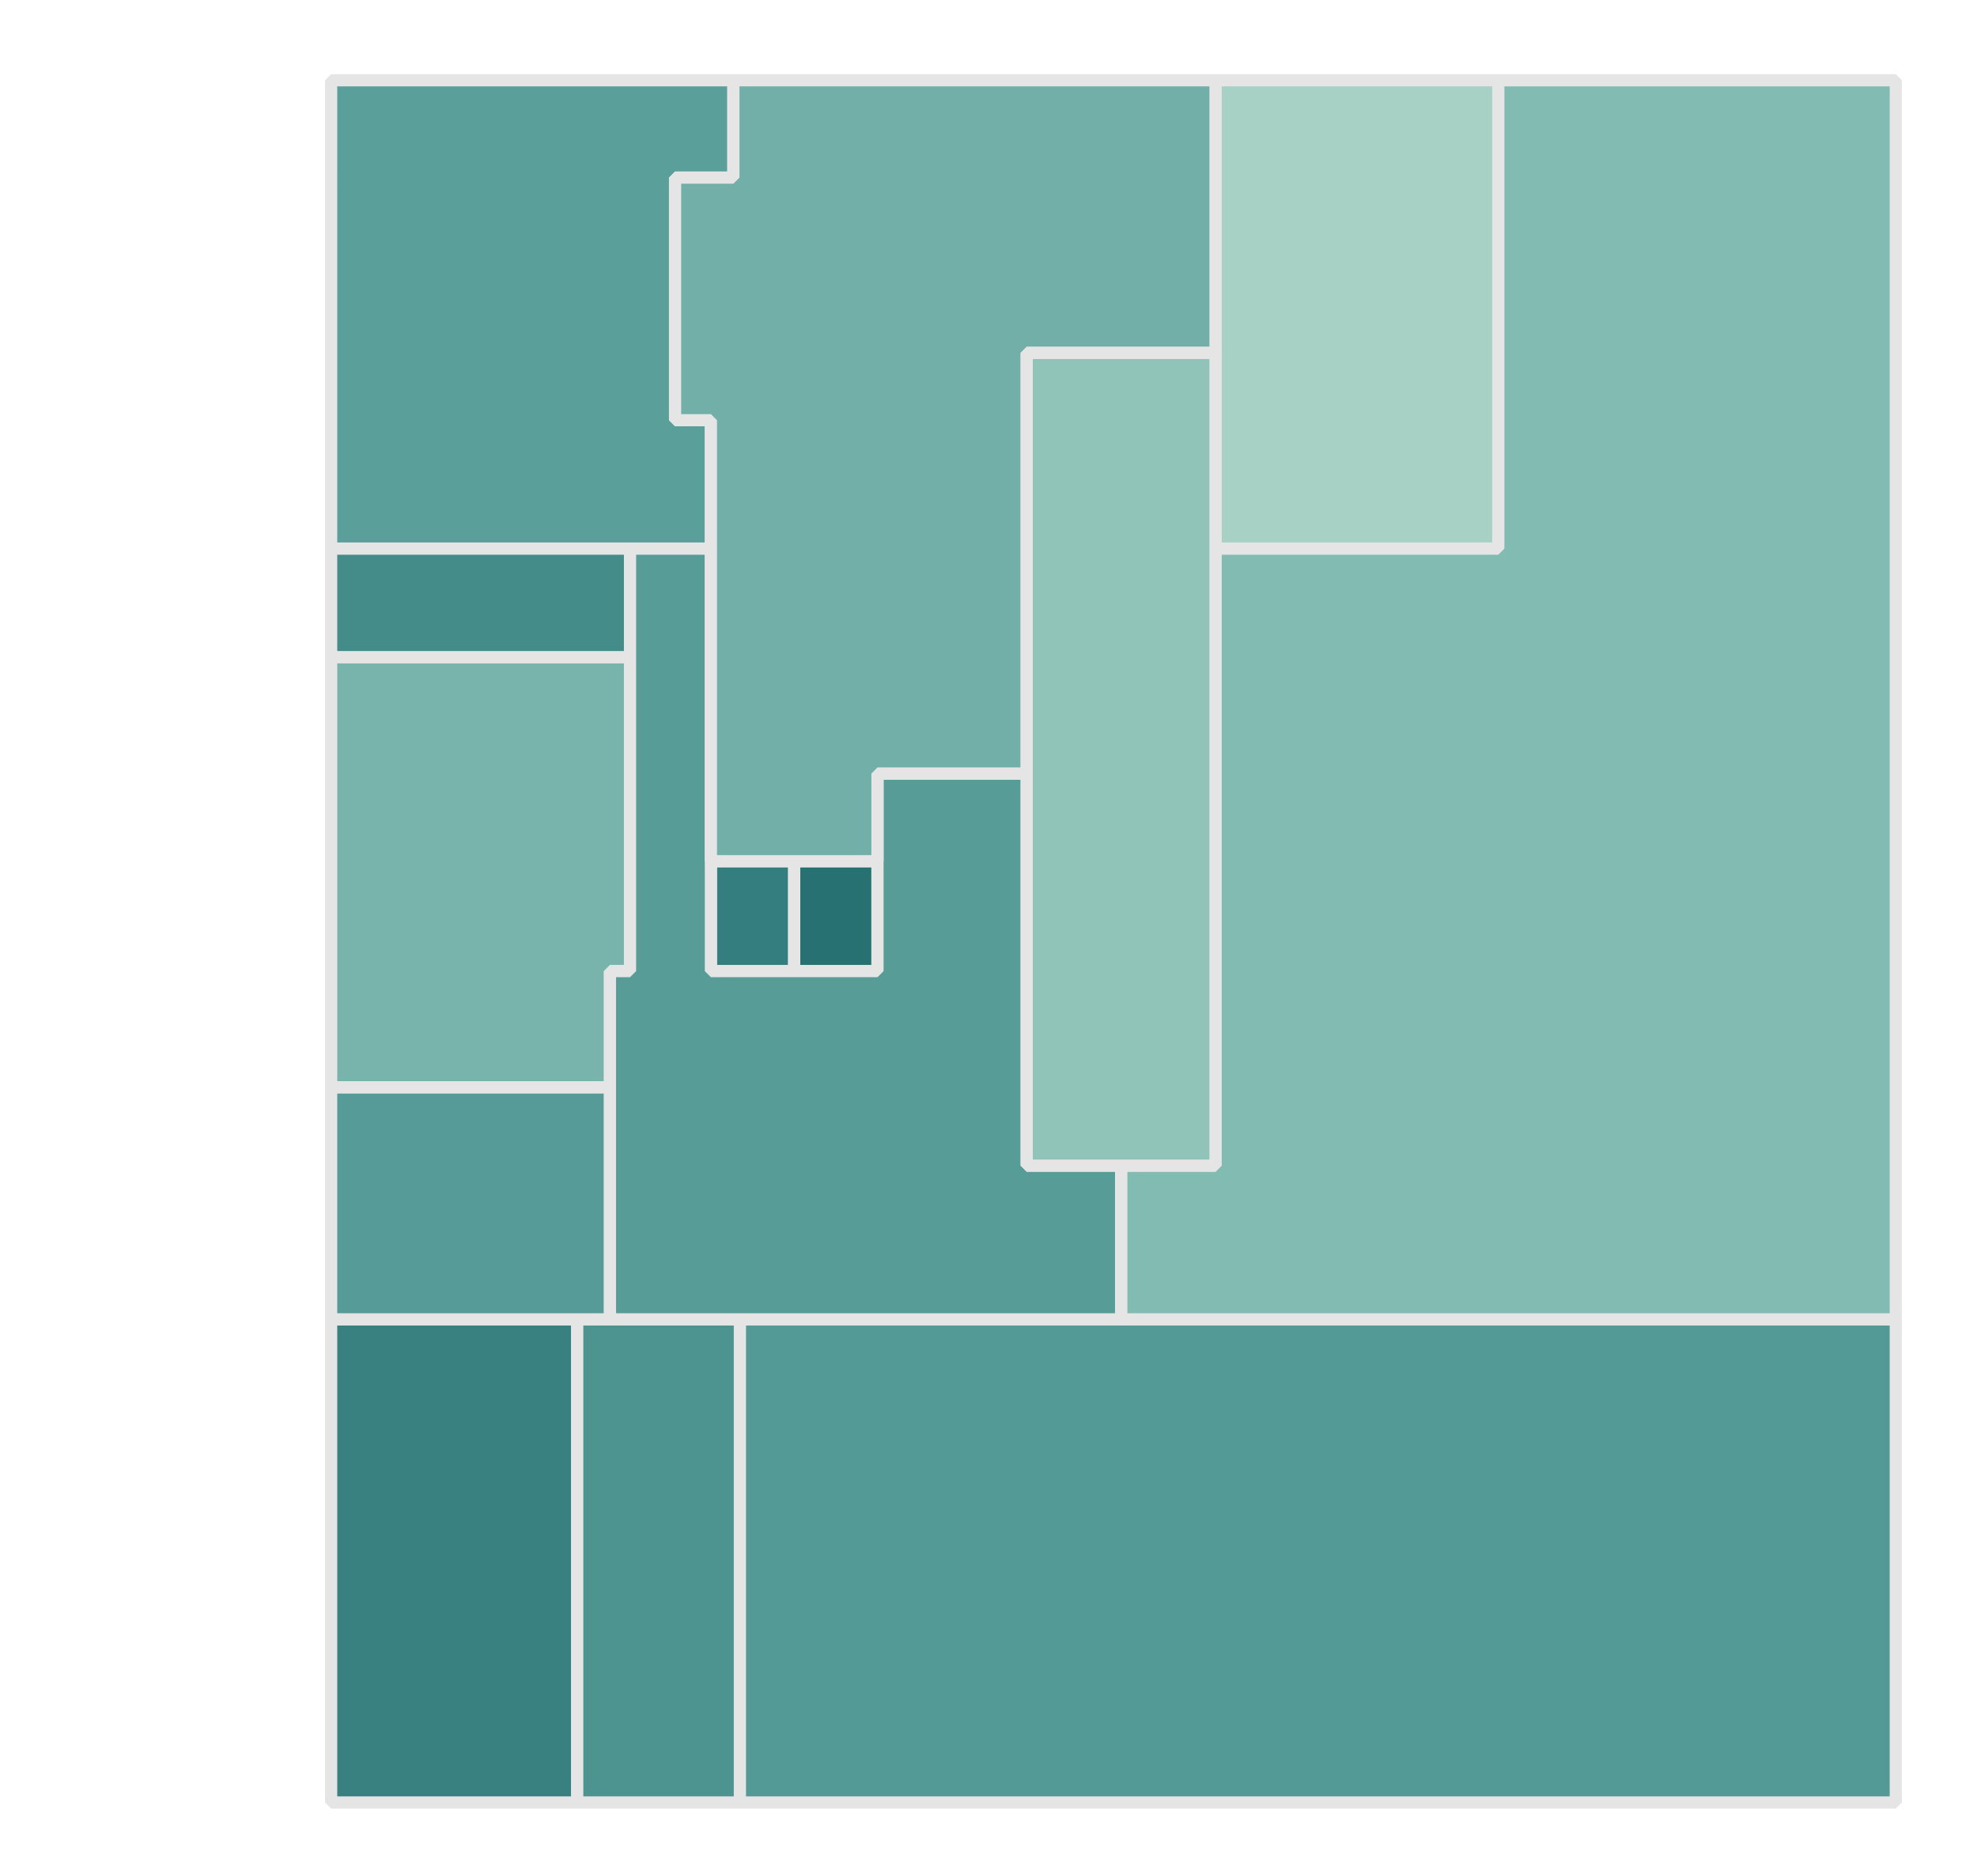
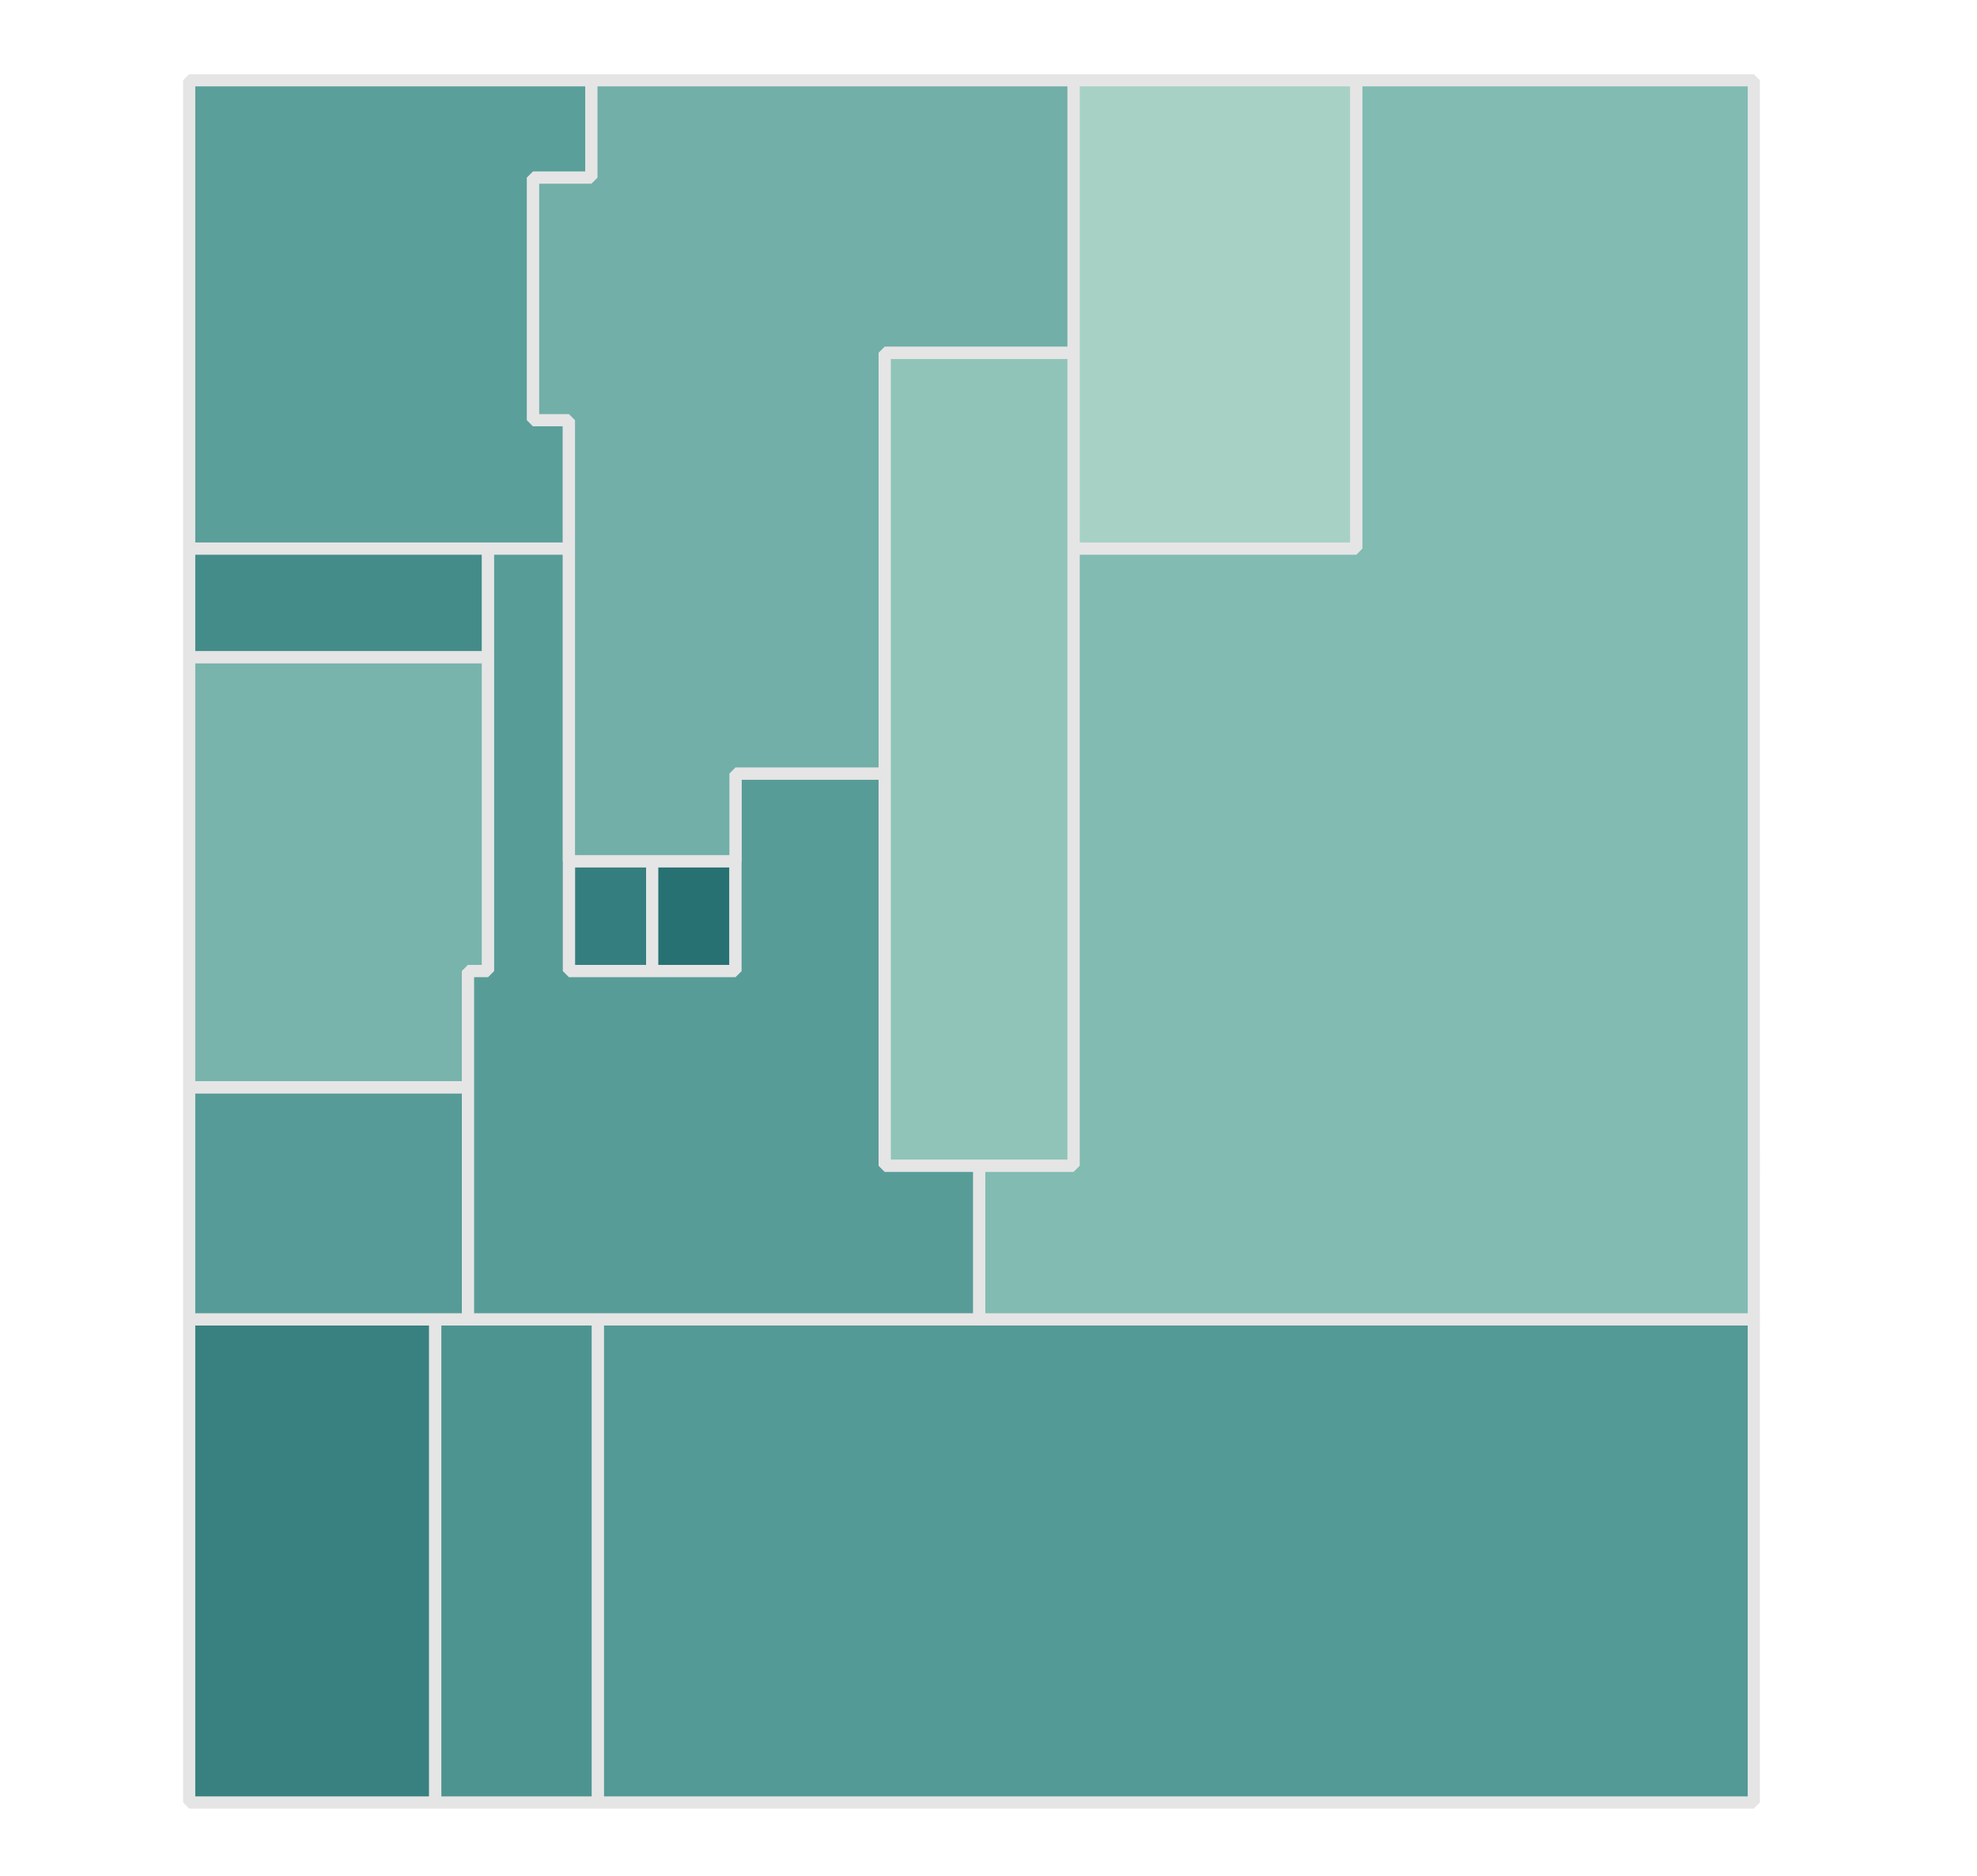
<svg xmlns="http://www.w3.org/2000/svg" width="405.27mm" height="384.37mm" version="1.1" id="svg204" xml:space="preserve">
  <defs id="defs2">
    <linearGradient x1="-1744" x2="-1744" y1="120" y2="0" id="gadd7bd-cbd0987a" gradientTransform="scale(0.125,8)" gradientUnits="userSpaceOnUse">
      <stop offset="0%" stop-color="rgb(228, 241, 225)" stop-opacity="1" id="stop4810" />
      <stop offset="16.667%" stop-color="rgb(180, 217, 204)" stop-opacity="1" id="stop4812" />
      <stop offset="33.333%" stop-color="rgb(137, 192, 182)" stop-opacity="1" id="stop4814" />
      <stop offset="50%" stop-color="rgb(99, 166, 160)" stop-opacity="1" id="stop4816" />
      <stop offset="66.667%" stop-color="rgb(68, 140, 138)" stop-opacity="1" id="stop4818" />
      <stop offset="83.333%" stop-color="rgb(40, 114, 116)" stop-opacity="1" id="stop4820" />
      <stop offset="100%" stop-color="rgb(13, 88, 95)" stop-opacity="1" id="stop4822" />
    </linearGradient>
  </defs>
-   <g id="g144" style="fill:#73e6c8;fill-opacity:1;stroke:#e5e5e5;stroke-width:7.944;stroke-dasharray:none;stroke-opacity:1" transform="matrix(1.189425,0,0,1.189425,25.18202,-134.1794)">
-     <polygon points="194.535,1286.785 194.534,972.121 354.83,972.121 354.83,1286.784 " style="mix-blend-mode:normal;fill:#388180;fill-opacity:1;stroke:#e5e5e5;stroke-width:7.944;stroke-linecap:butt;stroke-linejoin:bevel;stroke-dasharray:none;stroke-opacity:1;paint-order:markers fill stroke" id="polygon4" />
-     <polygon points="441.898,386.487 441.898,470.129 389.215,470.128 194.534,470.128 194.535,165.084 456.538,165.084 456.538,228.496 418.558,228.496 418.558,386.488 " style="mix-blend-mode:normal;fill:#5a9f9a;fill-opacity:1;stroke:#e5e5e5;stroke-width:7.944;stroke-linecap:butt;stroke-linejoin:bevel;stroke-dasharray:none;stroke-opacity:1;paint-order:markers fill stroke" id="polygon6" />
-     <polygon points="389.215,540.934 194.535,540.934 194.534,470.128 389.215,470.128 " style="mix-blend-mode:normal;fill:#448c8a;fill-opacity:1;stroke:#e5e5e5;stroke-width:7.944;stroke-linecap:butt;stroke-linejoin:bevel;stroke-dasharray:none;stroke-opacity:1;paint-order:markers fill stroke" id="polygon8" />
+   <g id="g144" style="fill:#73e6c8;fill-opacity:1;stroke:#e5e5e5;stroke-width:7.944;stroke-dasharray:none;stroke-opacity:1" transform="matrix(1.189425,0,0,1.189425,-84.81798,-134.1794)">
+     <polygon points="354.83,1286.784 194.535,1286.785 194.534,972.121 354.83,972.121 " style="mix-blend-mode:normal;fill:#388180;fill-opacity:1;stroke:#e5e5e5;stroke-width:7.944;stroke-linecap:butt;stroke-linejoin:bevel;stroke-dasharray:none;stroke-opacity:1;paint-order:markers fill stroke" id="polygon4" />
+     <polygon points="441.898,470.129 389.215,470.128 194.534,470.128 194.535,165.084 456.538,165.084 456.538,228.496 418.558,228.496 418.558,386.488 441.898,386.487 " style="mix-blend-mode:normal;fill:#5a9f9a;fill-opacity:1;stroke:#e5e5e5;stroke-width:7.944;stroke-linecap:butt;stroke-linejoin:bevel;stroke-dasharray:none;stroke-opacity:1;paint-order:markers fill stroke" id="polygon6" />
+     <polygon points="389.215,470.128 389.215,540.934 194.535,540.934 194.534,470.128 " style="mix-blend-mode:normal;fill:#448c8a;fill-opacity:1;stroke:#e5e5e5;stroke-width:7.944;stroke-linecap:butt;stroke-linejoin:bevel;stroke-dasharray:none;stroke-opacity:1;paint-order:markers fill stroke" id="polygon8" />
    <polygon points="460.798,1286.785 354.83,1286.784 354.83,972.121 376.164,972.121 460.799,972.121 " style="mix-blend-mode:normal;fill:#4d9490;fill-opacity:1;stroke:#e5e5e5;stroke-width:7.944;stroke-linecap:butt;stroke-linejoin:bevel;stroke-dasharray:none;stroke-opacity:1;paint-order:markers fill stroke" id="polygon10" />
    <polygon points="376.164,820.955 376.164,972.121 354.83,972.121 194.534,972.121 194.534,820.955 " style="mix-blend-mode:normal;fill:#569b97;fill-opacity:1;stroke:#e5e5e5;stroke-width:7.944;stroke-linecap:butt;stroke-linejoin:bevel;stroke-dasharray:none;stroke-opacity:1;paint-order:markers fill stroke" id="polygon12" />
-     <polygon points="194.535,540.934 389.215,540.934 389.215,745.294 376.165,745.294 376.164,820.955 194.534,820.955 " style="mix-blend-mode:normal;fill:#78b4ac;fill-opacity:1;stroke:#e5e5e5;stroke-width:7.944;stroke-linecap:butt;stroke-linejoin:bevel;stroke-dasharray:none;stroke-opacity:1;paint-order:markers fill stroke" id="polygon14" />
+     <polygon points="389.215,540.934 389.215,745.294 376.165,745.294 376.164,820.955 194.534,820.955 194.535,540.934 " style="mix-blend-mode:normal;fill:#78b4ac;fill-opacity:1;stroke:#e5e5e5;stroke-width:7.944;stroke-linecap:butt;stroke-linejoin:bevel;stroke-dasharray:none;stroke-opacity:1;paint-order:markers fill stroke" id="polygon14" />
    <polygon points="770.588,165.084 954.805,165.084 954.806,470.128 770.588,470.128 770.588,342.651 " style="mix-blend-mode:normal;fill:#a7d1c5;fill-opacity:1;stroke:#e5e5e5;stroke-width:7.944;stroke-linecap:butt;stroke-linejoin:bevel;stroke-dasharray:none;stroke-opacity:1;paint-order:markers fill stroke" id="polygon16" />
    <polygon points="1213.717,1286.785 460.798,1286.785 460.799,972.121 709.1,972.121 1213.718,972.121 " style="mix-blend-mode:normal;fill:#539995;fill-opacity:1;stroke:#e5e5e5;stroke-width:7.944;stroke-linecap:butt;stroke-linejoin:bevel;stroke-dasharray:none;stroke-opacity:1;paint-order:markers fill stroke" id="polygon18" />
-     <polygon points="441.898,673.723 496.15,673.723 496.15,745.294 441.898,745.294 " style="mix-blend-mode:normal;fill:#357e7f;fill-opacity:1;stroke:#e5e5e5;stroke-width:7.944;stroke-linecap:butt;stroke-linejoin:bevel;stroke-dasharray:none;stroke-opacity:1;paint-order:markers fill stroke" id="polygon22" />
-     <polygon points="496.15,745.294 496.15,673.723 550.402,673.723 550.402,745.294 " style="mix-blend-mode:normal;fill:#277173;fill-opacity:1;stroke:#e5e5e5;stroke-width:7.944;stroke-linecap:butt;stroke-linejoin:bevel;stroke-dasharray:none;stroke-opacity:1;paint-order:markers fill stroke" id="polygon24" />
-     <polygon points="1213.718,972.121 709.1,972.121 709.1,872.014 770.588,872.015 770.588,470.128 954.806,470.128 954.805,165.084 1213.717,165.084 " style="mix-blend-mode:normal;fill:#81bbb2;fill-opacity:1;stroke:#e5e5e5;stroke-width:7.944;stroke-linecap:butt;stroke-linejoin:bevel;stroke-dasharray:none;stroke-opacity:1;paint-order:markers fill stroke" id="polygon26" />
-     <polygon points="550.402,673.723 550.402,616.629 647.612,616.629 647.612,872.014 709.1,872.014 709.1,972.121 460.799,972.121 376.164,972.121 376.164,820.955 376.165,745.294 389.215,745.294 389.215,540.934 389.215,470.128 441.898,470.129 441.898,673.723 441.898,745.294 496.15,745.294 550.402,745.294 " style="mix-blend-mode:normal;fill:#589c98;fill-opacity:1;stroke:#e5e5e5;stroke-width:7.944;stroke-linecap:butt;stroke-linejoin:bevel;stroke-dasharray:none;stroke-opacity:1;paint-order:markers fill stroke" id="polygon28" />
-     <polygon points="647.612,342.651 647.612,616.629 550.402,616.629 550.402,673.723 496.15,673.723 441.898,673.723 441.898,470.129 441.898,386.487 418.558,386.488 418.558,228.496 456.538,228.496 456.538,165.084 770.588,165.084 770.588,342.651 " style="mix-blend-mode:normal;fill:#71afa8;fill-opacity:1;stroke:#e5e5e5;stroke-width:7.944;stroke-linecap:butt;stroke-linejoin:bevel;stroke-dasharray:none;stroke-opacity:1;paint-order:markers fill stroke" id="polygon30" />
-     <polygon points="647.612,342.651 770.588,342.651 770.588,470.128 770.588,872.015 709.1,872.014 647.612,872.014 647.612,616.629 " style="mix-blend-mode:normal;fill:#90c4b9;fill-opacity:1;stroke:#e5e5e5;stroke-width:7.944;stroke-linecap:butt;stroke-linejoin:bevel;stroke-dasharray:none;stroke-opacity:1;paint-order:markers fill stroke" id="polygon32" />
+     <polygon points="441.898,745.294 441.898,673.723 496.15,673.723 496.15,745.294 " style="mix-blend-mode:normal;fill:#357e7f;fill-opacity:1;stroke:#e5e5e5;stroke-width:7.944;stroke-linecap:butt;stroke-linejoin:bevel;stroke-dasharray:none;stroke-opacity:1;paint-order:markers fill stroke" id="polygon22" />
+     <polygon points="550.402,745.294 496.15,745.294 496.15,673.723 550.402,673.723 " style="mix-blend-mode:normal;fill:#277173;fill-opacity:1;stroke:#e5e5e5;stroke-width:7.944;stroke-linecap:butt;stroke-linejoin:bevel;stroke-dasharray:none;stroke-opacity:1;paint-order:markers fill stroke" id="polygon24" />
+     <polygon points="1213.717,165.084 1213.718,972.121 709.1,972.121 709.1,872.014 770.588,872.015 770.588,470.128 954.806,470.128 954.805,165.084 " style="mix-blend-mode:normal;fill:#81bbb2;fill-opacity:1;stroke:#e5e5e5;stroke-width:7.944;stroke-linecap:butt;stroke-linejoin:bevel;stroke-dasharray:none;stroke-opacity:1;paint-order:markers fill stroke" id="polygon26" />
+     <polygon points="550.402,616.629 647.612,616.629 647.612,872.014 709.1,872.014 709.1,972.121 460.799,972.121 376.164,972.121 376.164,820.955 376.165,745.294 389.215,745.294 389.215,540.934 389.215,470.128 441.898,470.129 441.898,673.723 441.898,745.294 496.15,745.294 550.402,745.294 550.402,673.723 " style="mix-blend-mode:normal;fill:#589c98;fill-opacity:1;stroke:#e5e5e5;stroke-width:7.944;stroke-linecap:butt;stroke-linejoin:bevel;stroke-dasharray:none;stroke-opacity:1;paint-order:markers fill stroke" id="polygon28" />
+     <polygon points="770.588,342.651 647.612,342.651 647.612,616.629 550.402,616.629 550.402,673.723 496.15,673.723 441.898,673.723 441.898,470.129 441.898,386.487 418.558,386.488 418.558,228.496 456.538,228.496 456.538,165.084 770.588,165.084 " style="mix-blend-mode:normal;fill:#71afa8;fill-opacity:1;stroke:#e5e5e5;stroke-width:7.944;stroke-linecap:butt;stroke-linejoin:bevel;stroke-dasharray:none;stroke-opacity:1;paint-order:markers fill stroke" id="polygon30" />
+     <polygon points="647.612,616.629 647.612,342.651 770.588,342.651 770.588,470.128 770.588,872.015 709.1,872.014 647.612,872.014 " style="mix-blend-mode:normal;fill:#90c4b9;fill-opacity:1;stroke:#e5e5e5;stroke-width:7.944;stroke-linecap:butt;stroke-linejoin:bevel;stroke-dasharray:none;stroke-opacity:1;paint-order:markers fill stroke" id="polygon32" />
  </g>
</svg>
